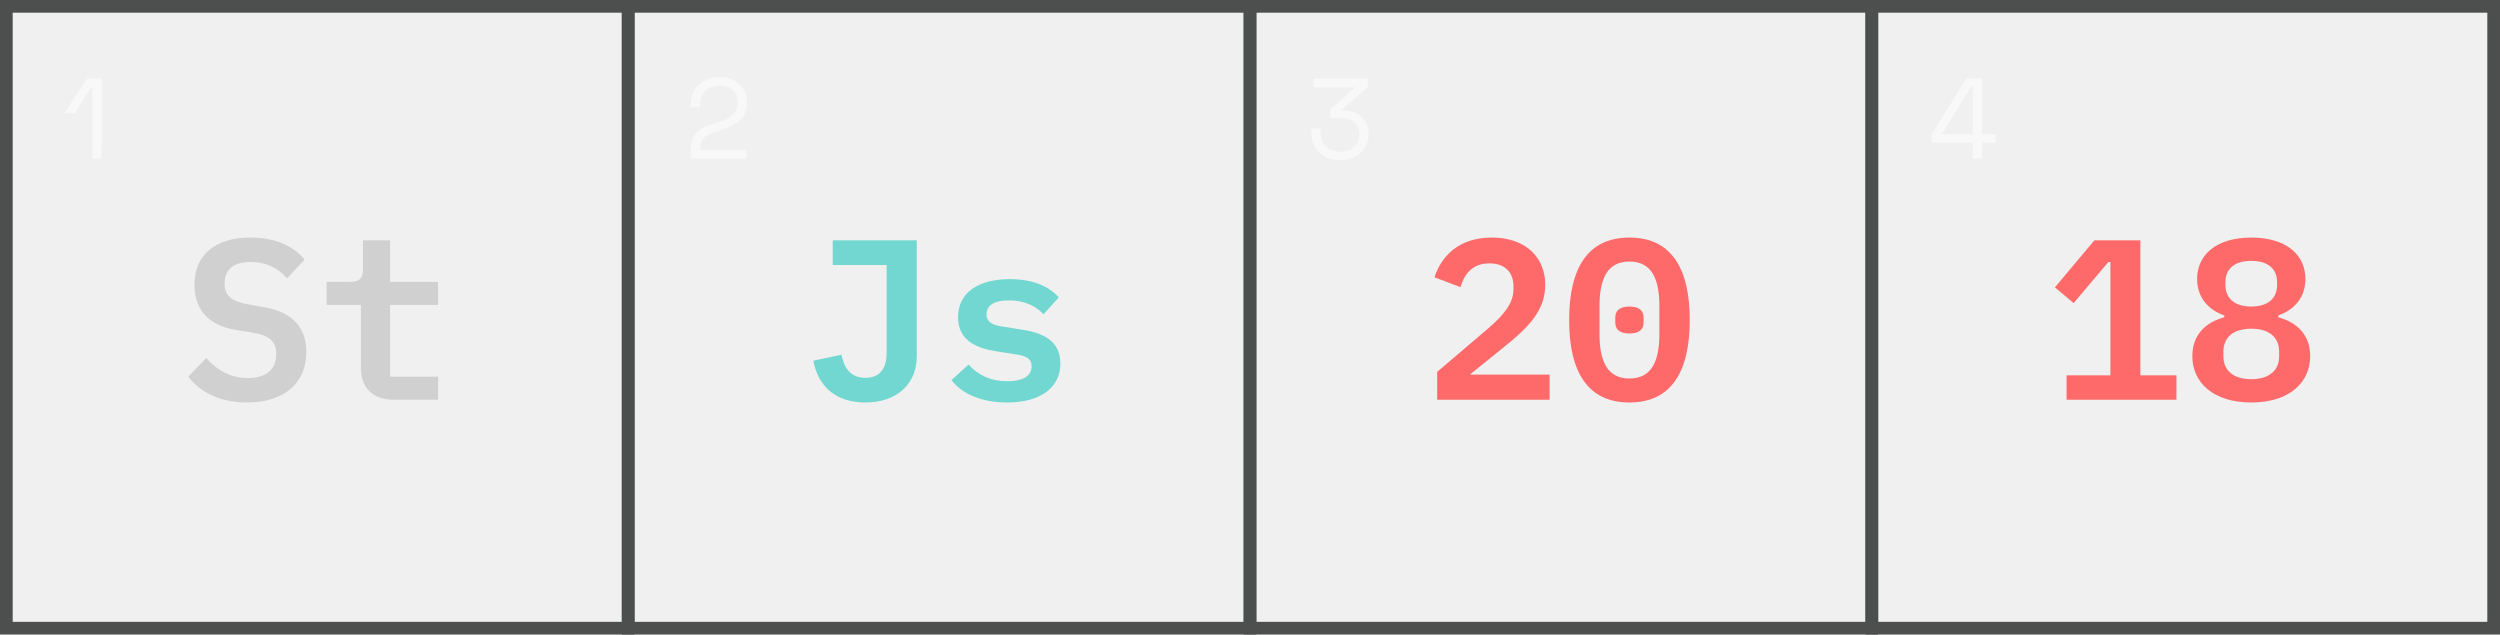
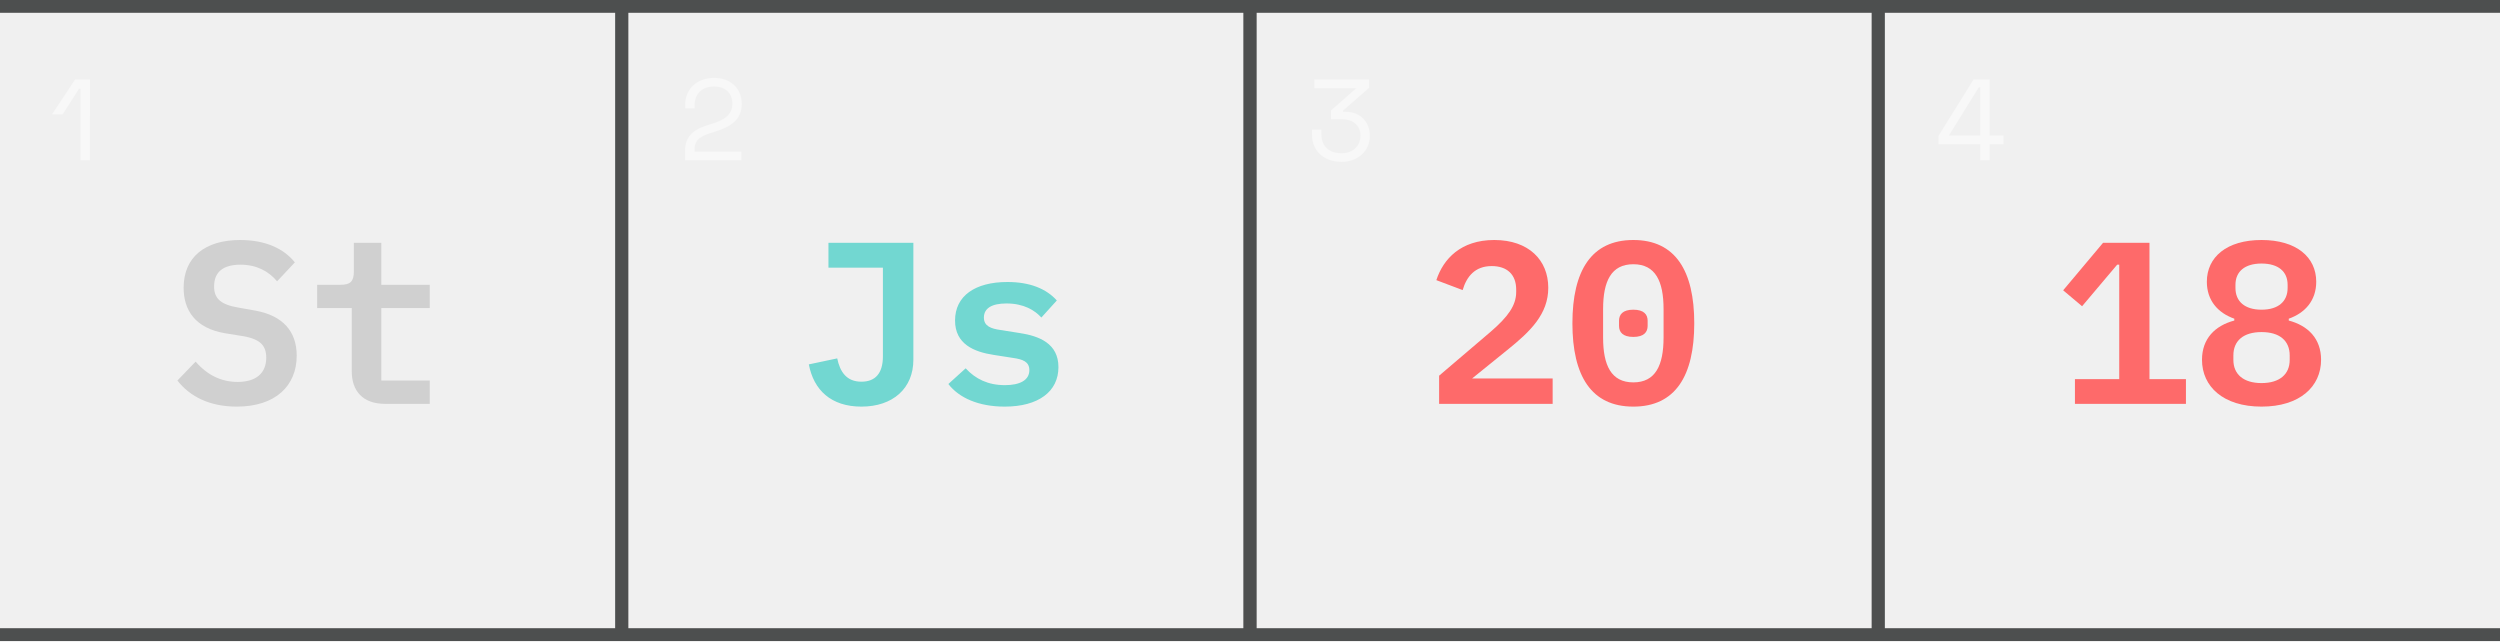
- <svg xmlns="http://www.w3.org/2000/svg" width="394" height="100" viewBox="0 0 394 100" fill="none">
-   <rect x="295" y="1" width="98" height="98" stroke="#4D4F4F" stroke-width="2" />
-   <path d="M343.006 63V59.148H337.318V37.872H330.082L323.854 45.288L326.806 47.772L332.278 41.292H332.602V59.148H325.69V63H343.006ZM354.8 63.432C360.776 63.432 364.088 60.3 364.088 56.124C364.088 52.812 362.036 50.796 359.048 50.004V49.716C361.604 48.816 363.332 46.872 363.332 43.956C363.332 40.104 360.236 37.44 354.8 37.44C349.364 37.44 346.268 40.104 346.268 43.956C346.268 46.872 347.996 48.816 350.552 49.716V50.004C347.564 50.796 345.512 52.812 345.512 56.124C345.512 60.3 348.824 63.432 354.8 63.432ZM354.8 59.76C351.992 59.76 350.408 58.392 350.408 56.16V55.44C350.408 53.172 351.956 51.804 354.8 51.804C357.644 51.804 359.192 53.172 359.192 55.44V56.16C359.192 58.392 357.608 59.76 354.8 59.76ZM354.8 48.312C352.172 48.312 350.732 47.016 350.732 44.928V44.424C350.732 42.372 352.172 41.112 354.8 41.112C357.428 41.112 358.868 42.372 358.868 44.424V44.928C358.868 47.016 357.428 48.312 354.8 48.312Z" fill="#FE6A6A" />
-   <path opacity="0.5" d="M309.868 12.4L304.396 21.202V22.498H310.912V25H312.388V22.498H314.548V21.148H312.388V12.4H309.868ZM310.696 13.624H310.912V21.148H306.034L310.696 13.624Z" fill="white" />
-   <rect x="1" y="1" width="98" height="98" stroke="#4D4F4F" stroke-width="2" />
-   <path d="M38.926 63.432C45.01 63.432 48.286 60.156 48.286 55.476C48.286 51.732 46.162 49.248 41.842 48.456L39.214 47.988C36.442 47.52 35.398 46.584 35.398 44.676C35.398 42.444 36.802 41.292 39.502 41.292C42.022 41.292 43.894 42.3 45.226 43.884L47.998 40.932C46.27 38.772 43.39 37.44 39.466 37.44C33.994 37.44 30.646 40.104 30.646 44.892C30.646 48.384 32.446 51.192 37.09 51.984L39.754 52.416C42.49 52.848 43.534 53.82 43.534 55.8C43.534 58.212 41.95 59.58 39.07 59.58C36.586 59.58 34.39 58.572 32.518 56.412L29.674 59.364C31.582 61.812 34.642 63.432 38.926 63.432ZM69.044 63V59.364H61.484V48.06H69.044V44.424H61.484V37.872H57.2V42.372C57.2 43.92 56.624 44.424 55.148 44.424H51.476V48.06H56.876V57.96C56.876 60.912 58.532 63 62.06 63H69.044Z" fill="#D0D0D0" />
-   <path opacity="0.5" d="M13.708 12.4L10.108 17.836H11.782L14.338 13.84H14.554V25H16.03L16.048 12.4H13.708Z" fill="white" />
-   <rect x="197" y="1" width="98" height="98" stroke="#4D4F4F" stroke-width="2" />
-   <path d="M244.214 59.04H231.65L237.122 54.612C240.758 51.696 243.53 48.996 243.53 44.892C243.53 40.572 240.47 37.44 235.106 37.44C229.886 37.44 227.15 40.392 226.07 43.704L230.174 45.252C230.786 43.164 232.082 41.508 234.71 41.508C237.086 41.508 238.526 42.804 238.526 45.18V45.54C238.526 47.664 237.23 49.428 234.566 51.732L226.502 58.608V63H244.214V59.04ZM256.8 63.432C263.352 63.432 266.304 58.644 266.304 50.436C266.304 42.228 263.352 37.44 256.8 37.44C250.248 37.44 247.296 42.228 247.296 50.436C247.296 58.644 250.248 63.432 256.8 63.432ZM256.8 59.652C253.344 59.652 252.084 56.988 252.084 52.668V48.204C252.084 43.884 253.344 41.22 256.8 41.22C260.256 41.22 261.516 43.884 261.516 48.204V52.668C261.516 56.988 260.256 59.652 256.8 59.652ZM256.8 52.56C258.456 52.56 259.032 51.804 259.032 50.832V50.04C259.032 49.068 258.456 48.312 256.8 48.312C255.144 48.312 254.568 49.068 254.568 50.04V50.832C254.568 51.804 255.144 52.56 256.8 52.56Z" fill="#FE6A6A" />
-   <path opacity="0.5" d="M207.026 12.4V13.768H213.56L209.636 17.224V18.61H211.436C212.966 18.61 214.226 19.51 214.226 21.166C214.226 22.732 213.074 23.902 211.292 23.902C209.366 23.902 208.142 22.84 208.142 20.95V20.23H206.666V21.004C206.666 23.614 208.574 25.252 211.31 25.252C213.758 25.252 215.702 23.596 215.702 21.202C215.702 18.88 214.064 17.44 211.976 17.44H211.526V17.242L215.576 13.714V12.4H207.026Z" fill="white" />
-   <rect x="99" y="1" width="98" height="98" stroke="#4D4F4F" stroke-width="2" />
-   <path d="M131.238 37.872V41.76H139.734V55.584C139.734 58.284 138.51 59.544 136.386 59.544C134.046 59.544 133.038 57.996 132.606 55.908L128.178 56.844C128.934 60.84 131.634 63.432 136.386 63.432C141.282 63.432 144.486 60.588 144.486 56.124V37.872H131.238ZM158.728 63.432C163.984 63.432 167.116 61.092 167.116 57.276C167.116 53.604 164.164 52.416 161.032 51.948L158.08 51.48C156.568 51.264 155.488 50.868 155.488 49.536C155.488 48.096 156.712 47.34 159.016 47.34C161.68 47.34 163.408 48.384 164.452 49.536L166.864 46.872C165.244 45.072 162.724 43.992 159.16 43.992C154.12 43.992 150.988 46.152 150.988 50.004C150.988 53.676 153.94 54.9 157.036 55.368L160.024 55.836C161.536 56.052 162.58 56.412 162.58 57.744C162.58 59.328 161.068 60.084 158.764 60.084C156.136 60.084 154.156 59.112 152.644 57.456L149.944 59.904C151.6 62.064 154.66 63.432 158.728 63.432Z" fill="#72D7D1" />
-   <path opacity="0.5" d="M108.882 16.432V16.9H110.358V16.522C110.358 14.578 111.528 13.498 113.436 13.498C115.056 13.498 116.244 14.47 116.244 16.144C116.244 17.962 114.948 18.754 112.806 19.384C110.412 20.086 108.864 21.04 108.864 23.542V25H117.648V23.65H110.358V23.362C110.358 21.634 111.438 21.184 113.454 20.572C115.92 19.816 117.72 18.736 117.72 16.198C117.72 13.768 115.938 12.148 113.436 12.148C110.772 12.148 108.882 13.786 108.882 16.432Z" fill="white" />
+ <svg xmlns="http://www.w3.org/2000/svg" fill="none" height="100" viewBox="0 0 390 100" width="390">
+   <clipPath id="a">
+     <path d="m0 0h390v100h-390z" />
+   </clipPath>
+   <g clip-path="url(#a)">
+     <path d="m293 1h98v98h-98z" stroke="#4d4f4f" stroke-width="2" />
+     <path d="m341.006 63v-3.852h-5.688v-21.276h-7.236l-6.228 7.416 2.952 2.484 5.472-6.48h.324v17.856h-6.912v3.852zm11.794.432c5.976 0 9.288-3.132 9.288-7.308 0-3.312-2.052-5.328-5.04-6.12v-.288c2.556-.9 4.284-2.844 4.284-5.76 0-3.852-3.096-6.516-8.532-6.516s-8.532 2.664-8.532 6.516c0 2.916 1.728 4.86 4.284 5.76v.288c-2.988.792-5.04 2.808-5.04 6.12 0 4.176 3.312 7.308 9.288 7.308zm0-3.672c-2.808 0-4.392-1.368-4.392-3.6v-.72c0-2.268 1.548-3.636 4.392-3.636s4.392 1.368 4.392 3.636v.72c0 2.232-1.584 3.6-4.392 3.6zm0-11.448c-2.628 0-4.068-1.296-4.068-3.384v-.504c0-2.052 1.44-3.312 4.068-3.312s4.068 1.26 4.068 3.312v.504c0 2.088-1.44 3.384-4.068 3.384z" fill="#fe6a6a" />
+     <path d="m307.868 12.4-5.472 8.802v1.296h6.516v2.502h1.476v-2.502h2.16v-1.35h-2.16v-8.748zm.828 1.224h.216v7.524h-4.878z" fill="#fff" opacity=".5" />
+     <path d="m-1 1h98v98h-98z" stroke="#4d4f4f" stroke-width="2" />
+     <path d="m36.926 63.432c6.084 0 9.36-3.276 9.36-7.956 0-3.744-2.124-6.228-6.444-7.02l-2.628-.468c-2.772-.468-3.816-1.404-3.816-3.312 0-2.232 1.404-3.384 4.104-3.384 2.52 0 4.392 1.008 5.724 2.592l2.772-2.952c-1.728-2.16-4.608-3.492-8.532-3.492-5.472 0-8.82 2.664-8.82 7.452 0 3.492 1.8 6.3 6.444 7.092l2.664.432c2.736.432 3.78 1.404 3.78 3.384 0 2.412-1.584 3.78-4.464 3.78-2.484 0-4.68-1.008-6.552-3.168l-2.844 2.952c1.908 2.448 4.968 4.068 9.252 4.068zm30.118-.432v-3.636h-7.56v-11.304h7.56v-3.636h-7.56v-6.552h-4.284v4.5c0 1.548-.576 2.052-2.052 2.052h-3.672v3.636h5.4v9.9c0 2.952 1.656 5.04 5.184 5.04z" fill="#d0d0d0" />
+     <path d="m11.708 12.4-3.6 5.436h1.674l2.556-3.996h.216v11.16h1.476l.018-12.6z" fill="#fff" opacity=".5" />
+     <path d="m195 1h98v98h-98z" stroke="#4d4f4f" stroke-width="2" />
+     <path d="m242.214 59.04h-12.564l5.472-4.428c3.636-2.916 6.408-5.616 6.408-9.72 0-4.32-3.06-7.452-8.424-7.452-5.22 0-7.956 2.952-9.036 6.264l4.104 1.548c.612-2.088 1.908-3.744 4.536-3.744 2.376 0 3.816 1.296 3.816 3.672v.36c0 2.124-1.296 3.888-3.96 6.192l-8.064 6.876v4.392h17.712zm12.586 4.392c6.552 0 9.504-4.788 9.504-12.996s-2.952-12.996-9.504-12.996-9.504 4.788-9.504 12.996 2.952 12.996 9.504 12.996zm0-3.78c-3.456 0-4.716-2.664-4.716-6.984v-4.464c0-4.32 1.26-6.984 4.716-6.984s4.716 2.664 4.716 6.984v4.464c0 4.32-1.26 6.984-4.716 6.984zm0-7.092c1.656 0 2.232-.756 2.232-1.728v-.792c0-.972-.576-1.728-2.232-1.728s-2.232.756-2.232 1.728v.792c0 .972.576 1.728 2.232 1.728z" fill="#fe6a6a" />
+     <path d="m205.026 12.4v1.368h6.534l-3.924 3.456v1.386h1.8c1.53 0 2.79.9 2.79 2.556 0 1.566-1.152 2.736-2.934 2.736-1.926 0-3.15-1.062-3.15-2.952v-.72h-1.476v.774c0 2.61 1.908 4.248 4.644 4.248 2.448 0 4.392-1.656 4.392-4.05 0-2.322-1.638-3.762-3.726-3.762h-.45v-.198l4.05-3.528v-1.314z" fill="#fff" opacity=".5" />
+     <path d="m97 1h98v98h-98z" stroke="#4d4f4f" stroke-width="2" />
+     <path d="m129.238 37.872v3.888h8.496v13.824c0 2.7-1.224 3.96-3.348 3.96-2.34 0-3.348-1.548-3.78-3.636l-4.428.936c.756 3.996 3.456 6.588 8.208 6.588 4.896 0 8.1-2.844 8.1-7.308v-18.252zm27.49 25.56c5.256 0 8.388-2.34 8.388-6.156 0-3.672-2.952-4.86-6.084-5.328l-2.952-.468c-1.512-.216-2.592-.612-2.592-1.944 0-1.44 1.224-2.196 3.528-2.196 2.664 0 4.392 1.044 5.436 2.196l2.412-2.664c-1.62-1.8-4.14-2.88-7.704-2.88-5.04 0-8.172 2.16-8.172 6.012 0 3.672 2.952 4.896 6.048 5.364l2.988.468c1.512.216 2.556.576 2.556 1.908 0 1.584-1.512 2.34-3.816 2.34-2.628 0-4.608-.972-6.12-2.628l-2.7 2.448c1.656 2.16 4.716 3.528 8.784 3.528z" fill="#72d7d1" />
+     <path d="m106.882 16.432v.468h1.476v-.378c0-1.944 1.17-3.024 3.078-3.024 1.62 0 2.808.972 2.808 2.646 0 1.818-1.296 2.61-3.438 3.24-2.394.702-3.942 1.656-3.942 4.158v1.458h8.784v-1.35h-7.29v-.288c0-1.728 1.08-2.178 3.096-2.79 2.466-.756 4.266-1.836 4.266-4.374 0-2.43-1.782-4.05-4.284-4.05-2.664 0-4.554 1.638-4.554 4.284z" fill="#fff" opacity=".5" />
+   </g>
</svg>
